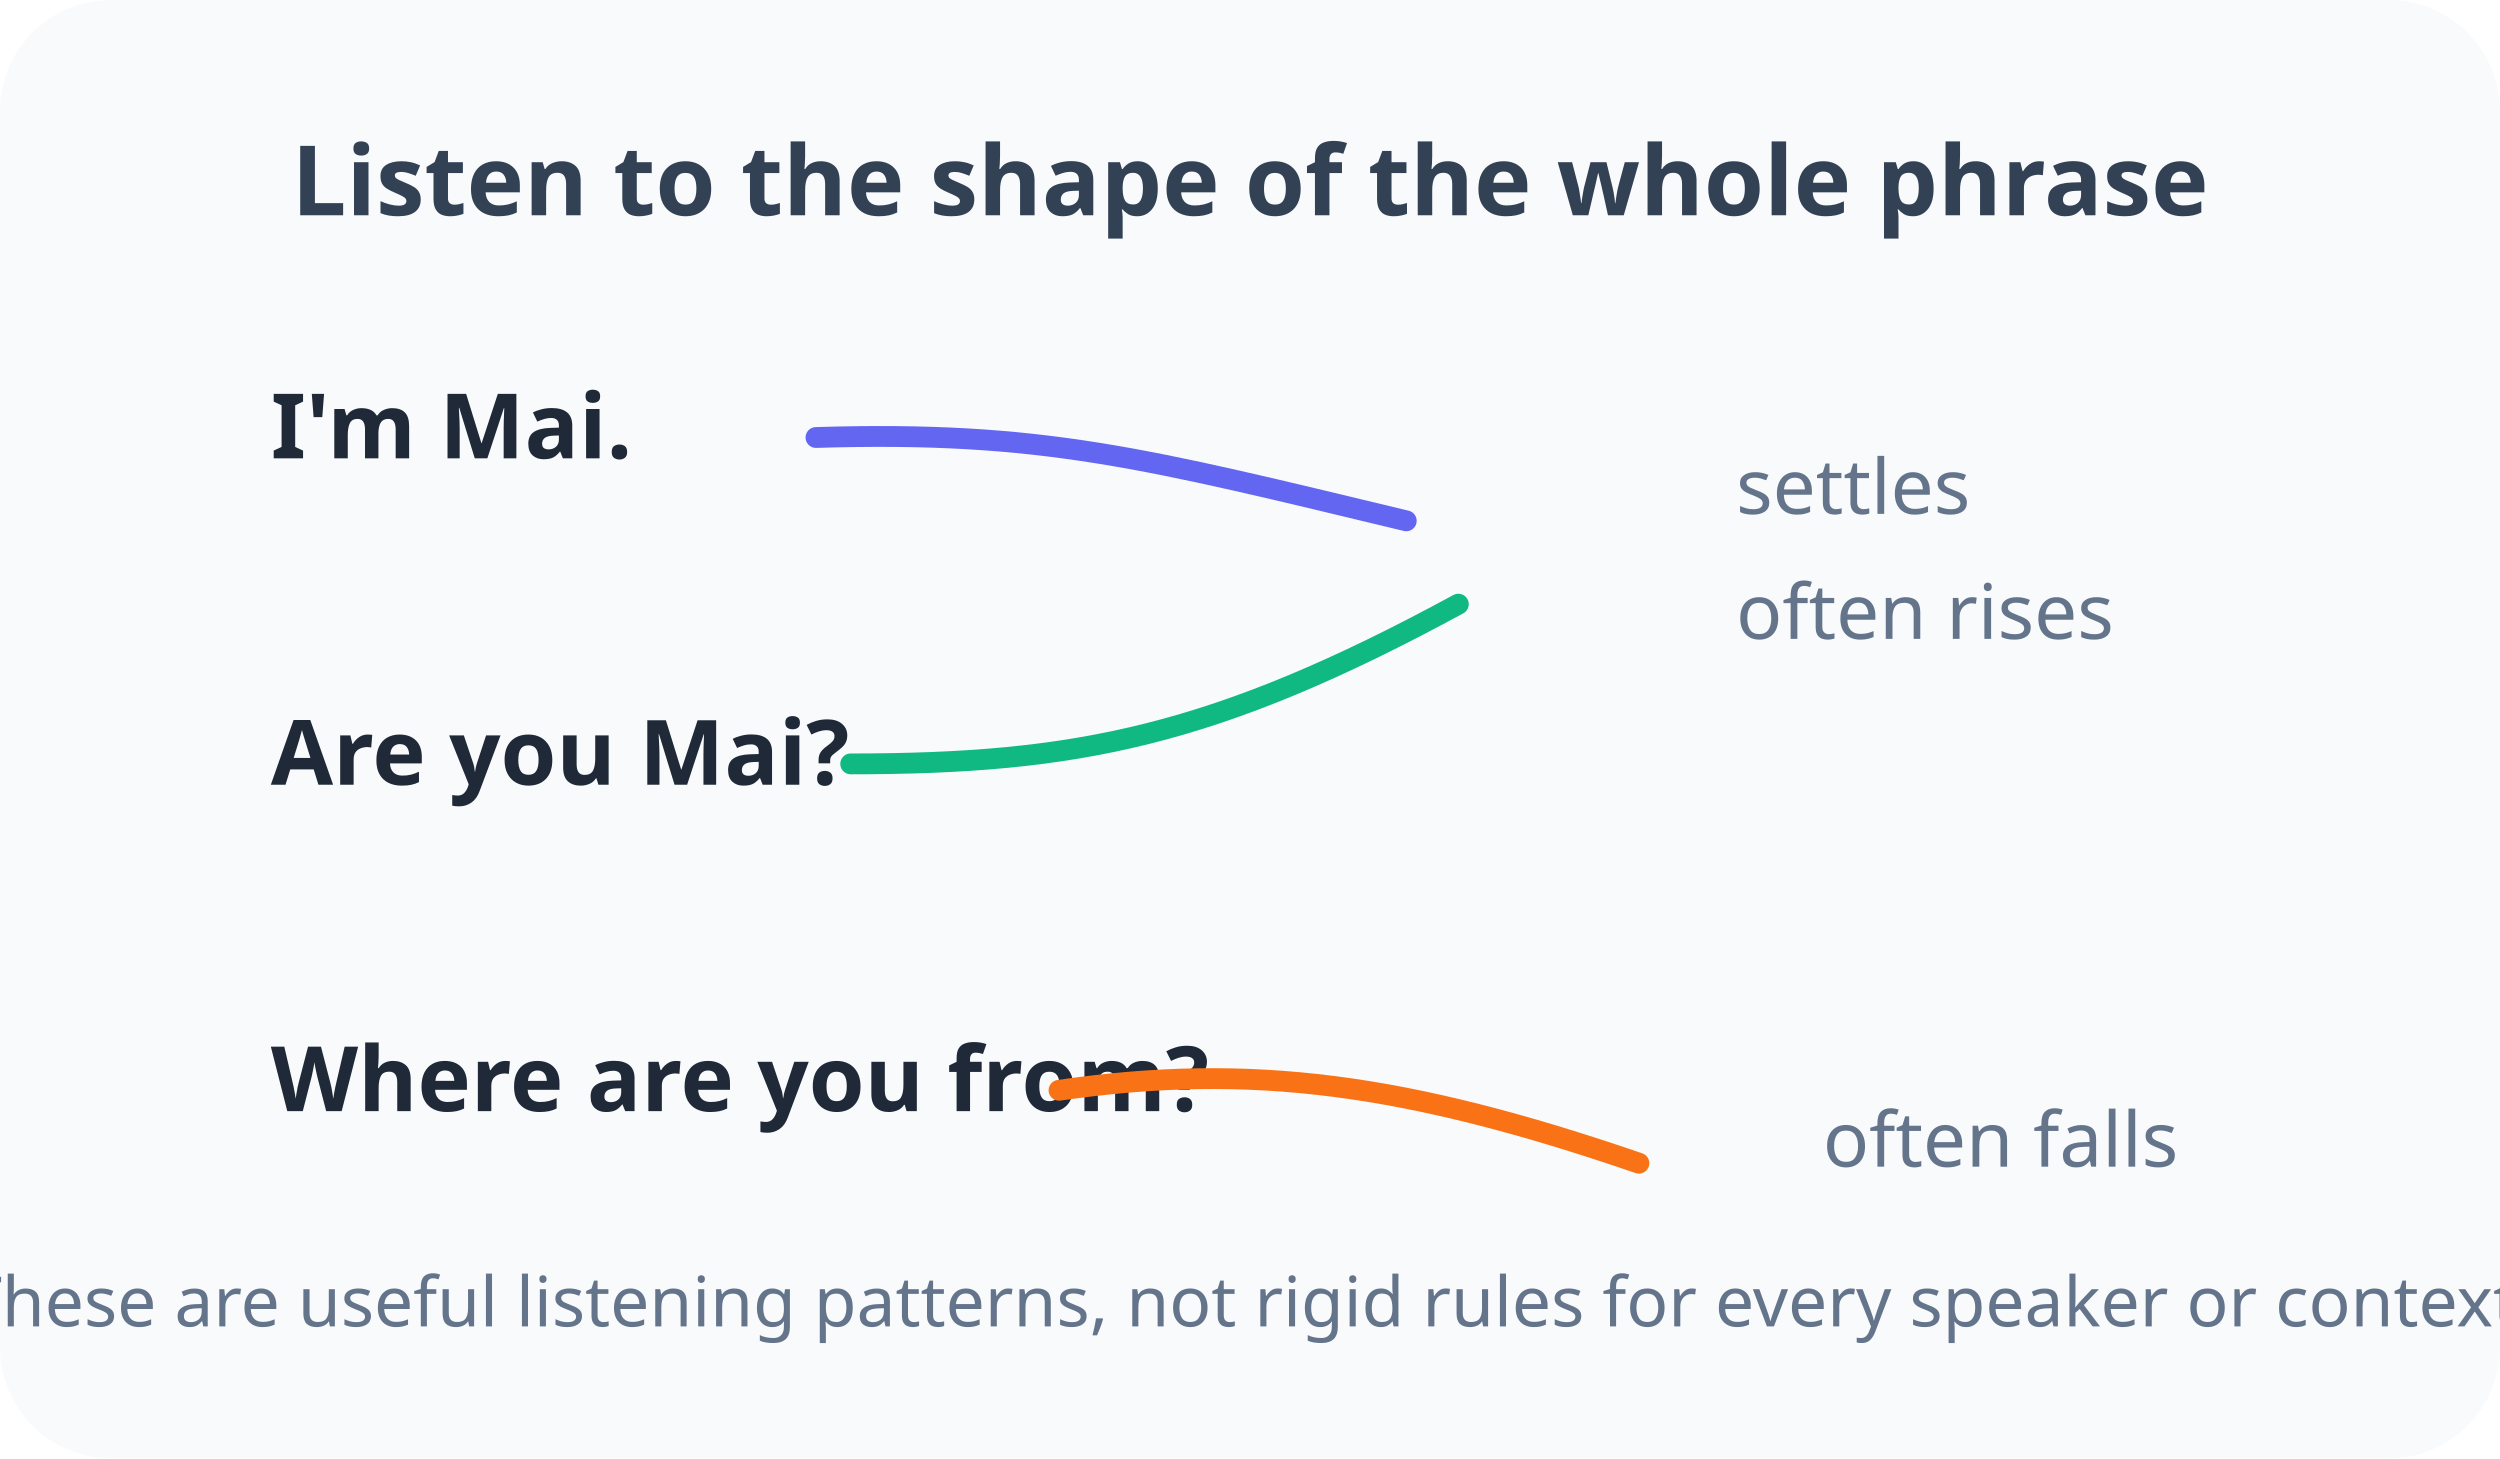
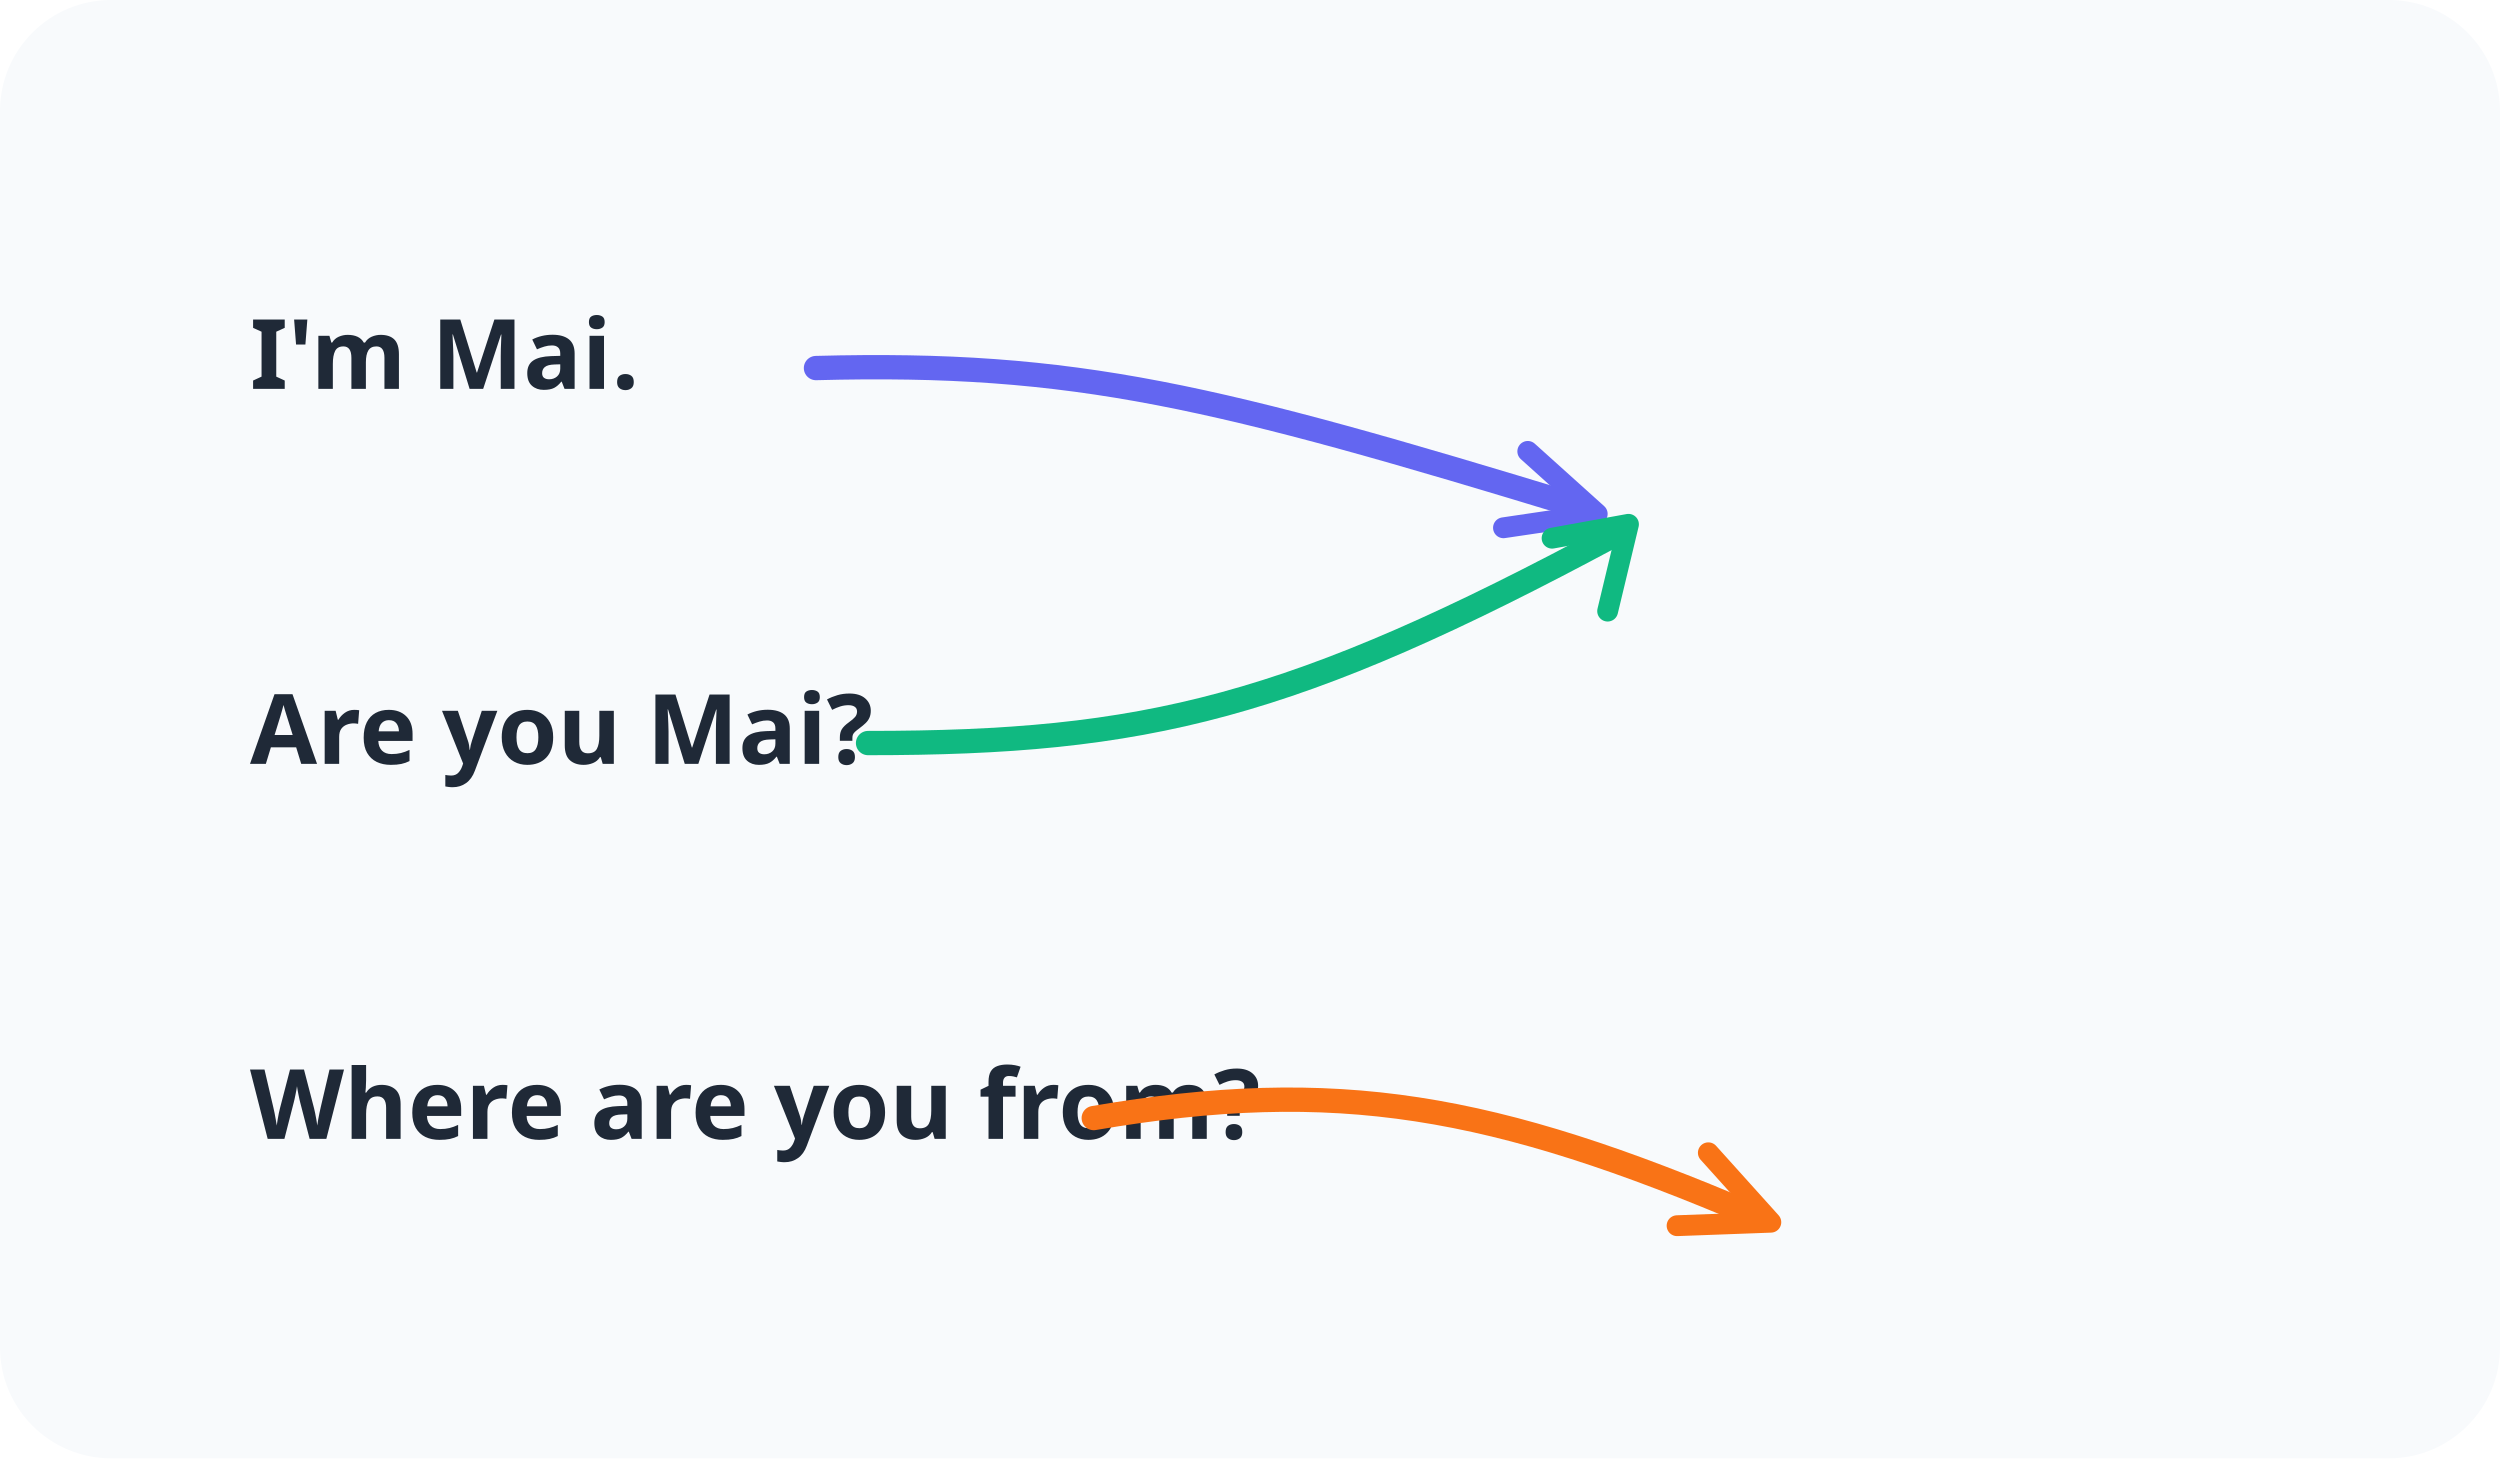
- <svg xmlns="http://www.w3.org/2000/svg" viewBox="0 0 720 420" role="img" aria-labelledby="title desc">
+ <svg xmlns="http://www.w3.org/2000/svg" viewBox="0 0 720 420" aria-hidden="true">
  <rect width="720" height="420" rx="32" fill="#f8fafc" />
-   <text x="360" y="62" text-anchor="middle" font-family="system-ui,sans-serif" font-size="28" font-weight="700" fill="#334155">Listen to the shape of the whole phrase</text>
  <g font-family="system-ui,sans-serif" fill="#1f2937">
-     <text x="78" y="132" font-size="26" font-weight="700">I'm Mai.</text>
-     <path d="M235 126 C300 124 330 132 405 150" fill="none" stroke="#6366f1" stroke-width="6" stroke-linecap="round" />
-     <text x="500" y="148" font-size="22" fill="#64748b">settles</text>
-     <text x="78" y="226" font-size="26" font-weight="700">Are you Mai?</text>
-     <path d="M245 220 C310 220 350 212 420 174" fill="none" stroke="#10b981" stroke-width="6" stroke-linecap="round" />
-     <text x="500" y="184" font-size="22" fill="#64748b">often rises</text>
-     <text x="78" y="320" font-size="26" font-weight="700">Where are you from?</text>
-     <path d="M305 314 C360 306 405 312 472 335" fill="none" stroke="#f97316" stroke-width="6" stroke-linecap="round" />
-     <text x="525" y="336" font-size="22" fill="#64748b">often falls</text>
+     <text x="72" y="112" font-size="28" font-weight="700">I'm Mai.</text>
+     <path d="M235 106 C310 104 350 114 455 146" fill="none" stroke="#6366f1" stroke-width="7" stroke-linecap="round" />
+     <path d="m440 130 20 18-27 4" fill="none" stroke="#6366f1" stroke-width="6" stroke-linecap="round" stroke-linejoin="round" />
+     <text x="72" y="220" font-size="28" font-weight="700">Are you Mai?</text>
+     <path d="M250 214 C330 214 372 204 465 154" fill="none" stroke="#10b981" stroke-width="7" stroke-linecap="round" />
+     <path d="m447 155 22-4-6 25" fill="none" stroke="#10b981" stroke-width="6" stroke-linecap="round" stroke-linejoin="round" />
+     <text x="72" y="328" font-size="28" font-weight="700">Where are you from?</text>
+     <path d="M315 322 C385 310 430 318 505 350" fill="none" stroke="#f97316" stroke-width="7" stroke-linecap="round" />
+     <path d="m492 332 18 20-27 1" fill="none" stroke="#f97316" stroke-width="6" stroke-linecap="round" stroke-linejoin="round" />
  </g>
-   <text x="360" y="382" text-anchor="middle" font-family="system-ui,sans-serif" font-size="20" fill="#64748b">These are useful listening patterns, not rigid rules for every speaker or context.</text>
</svg>
